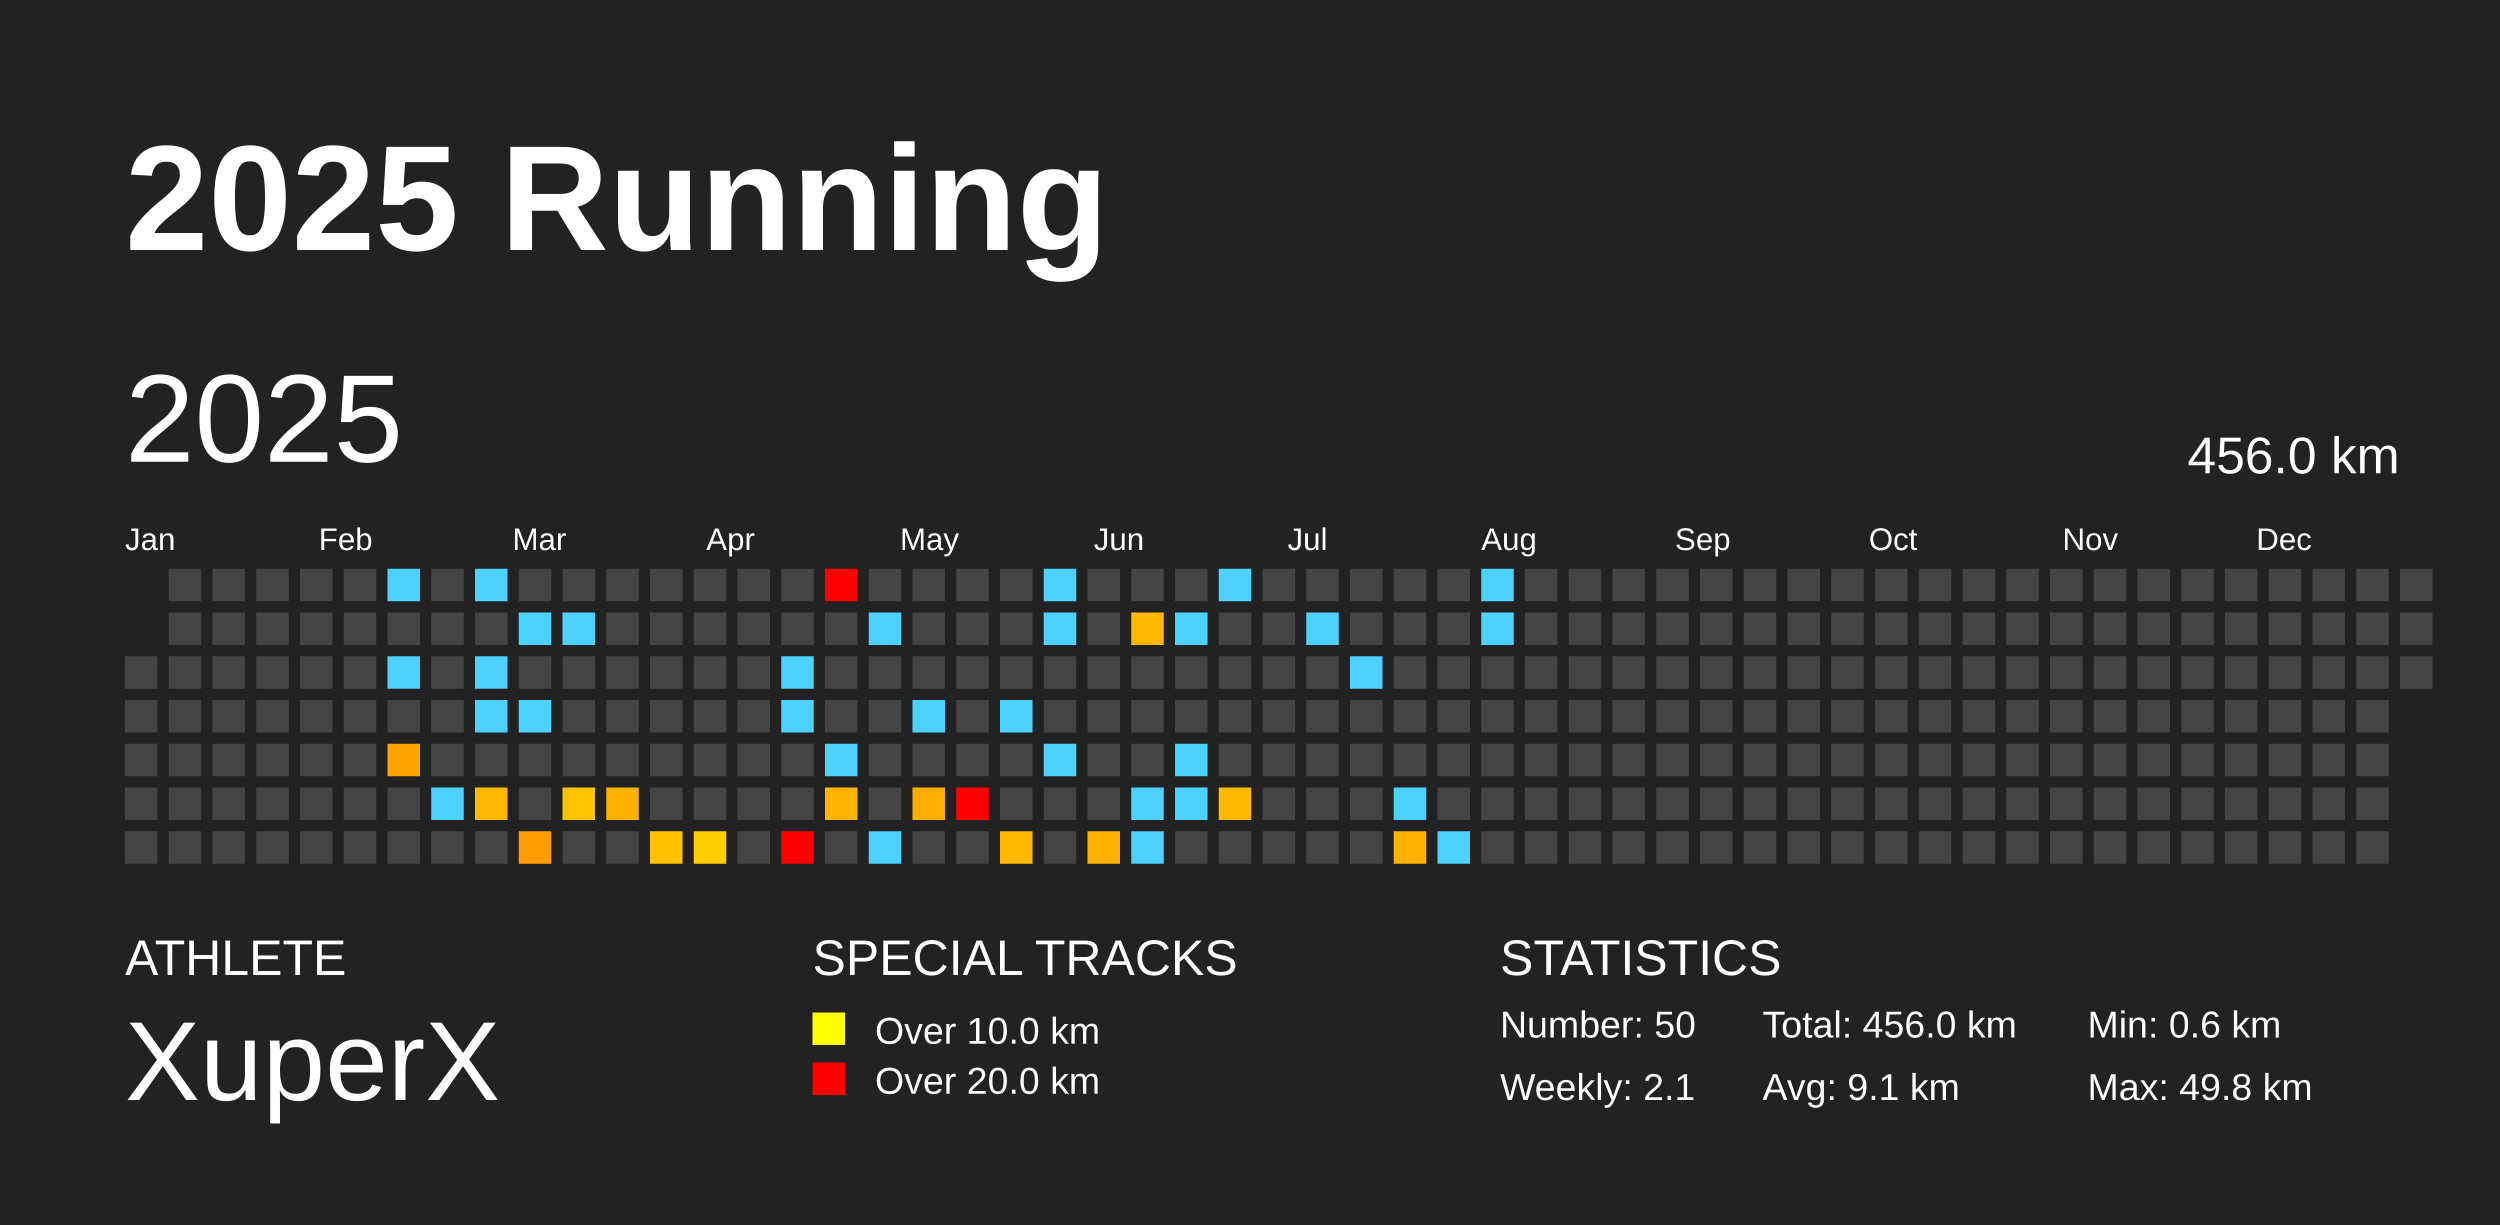
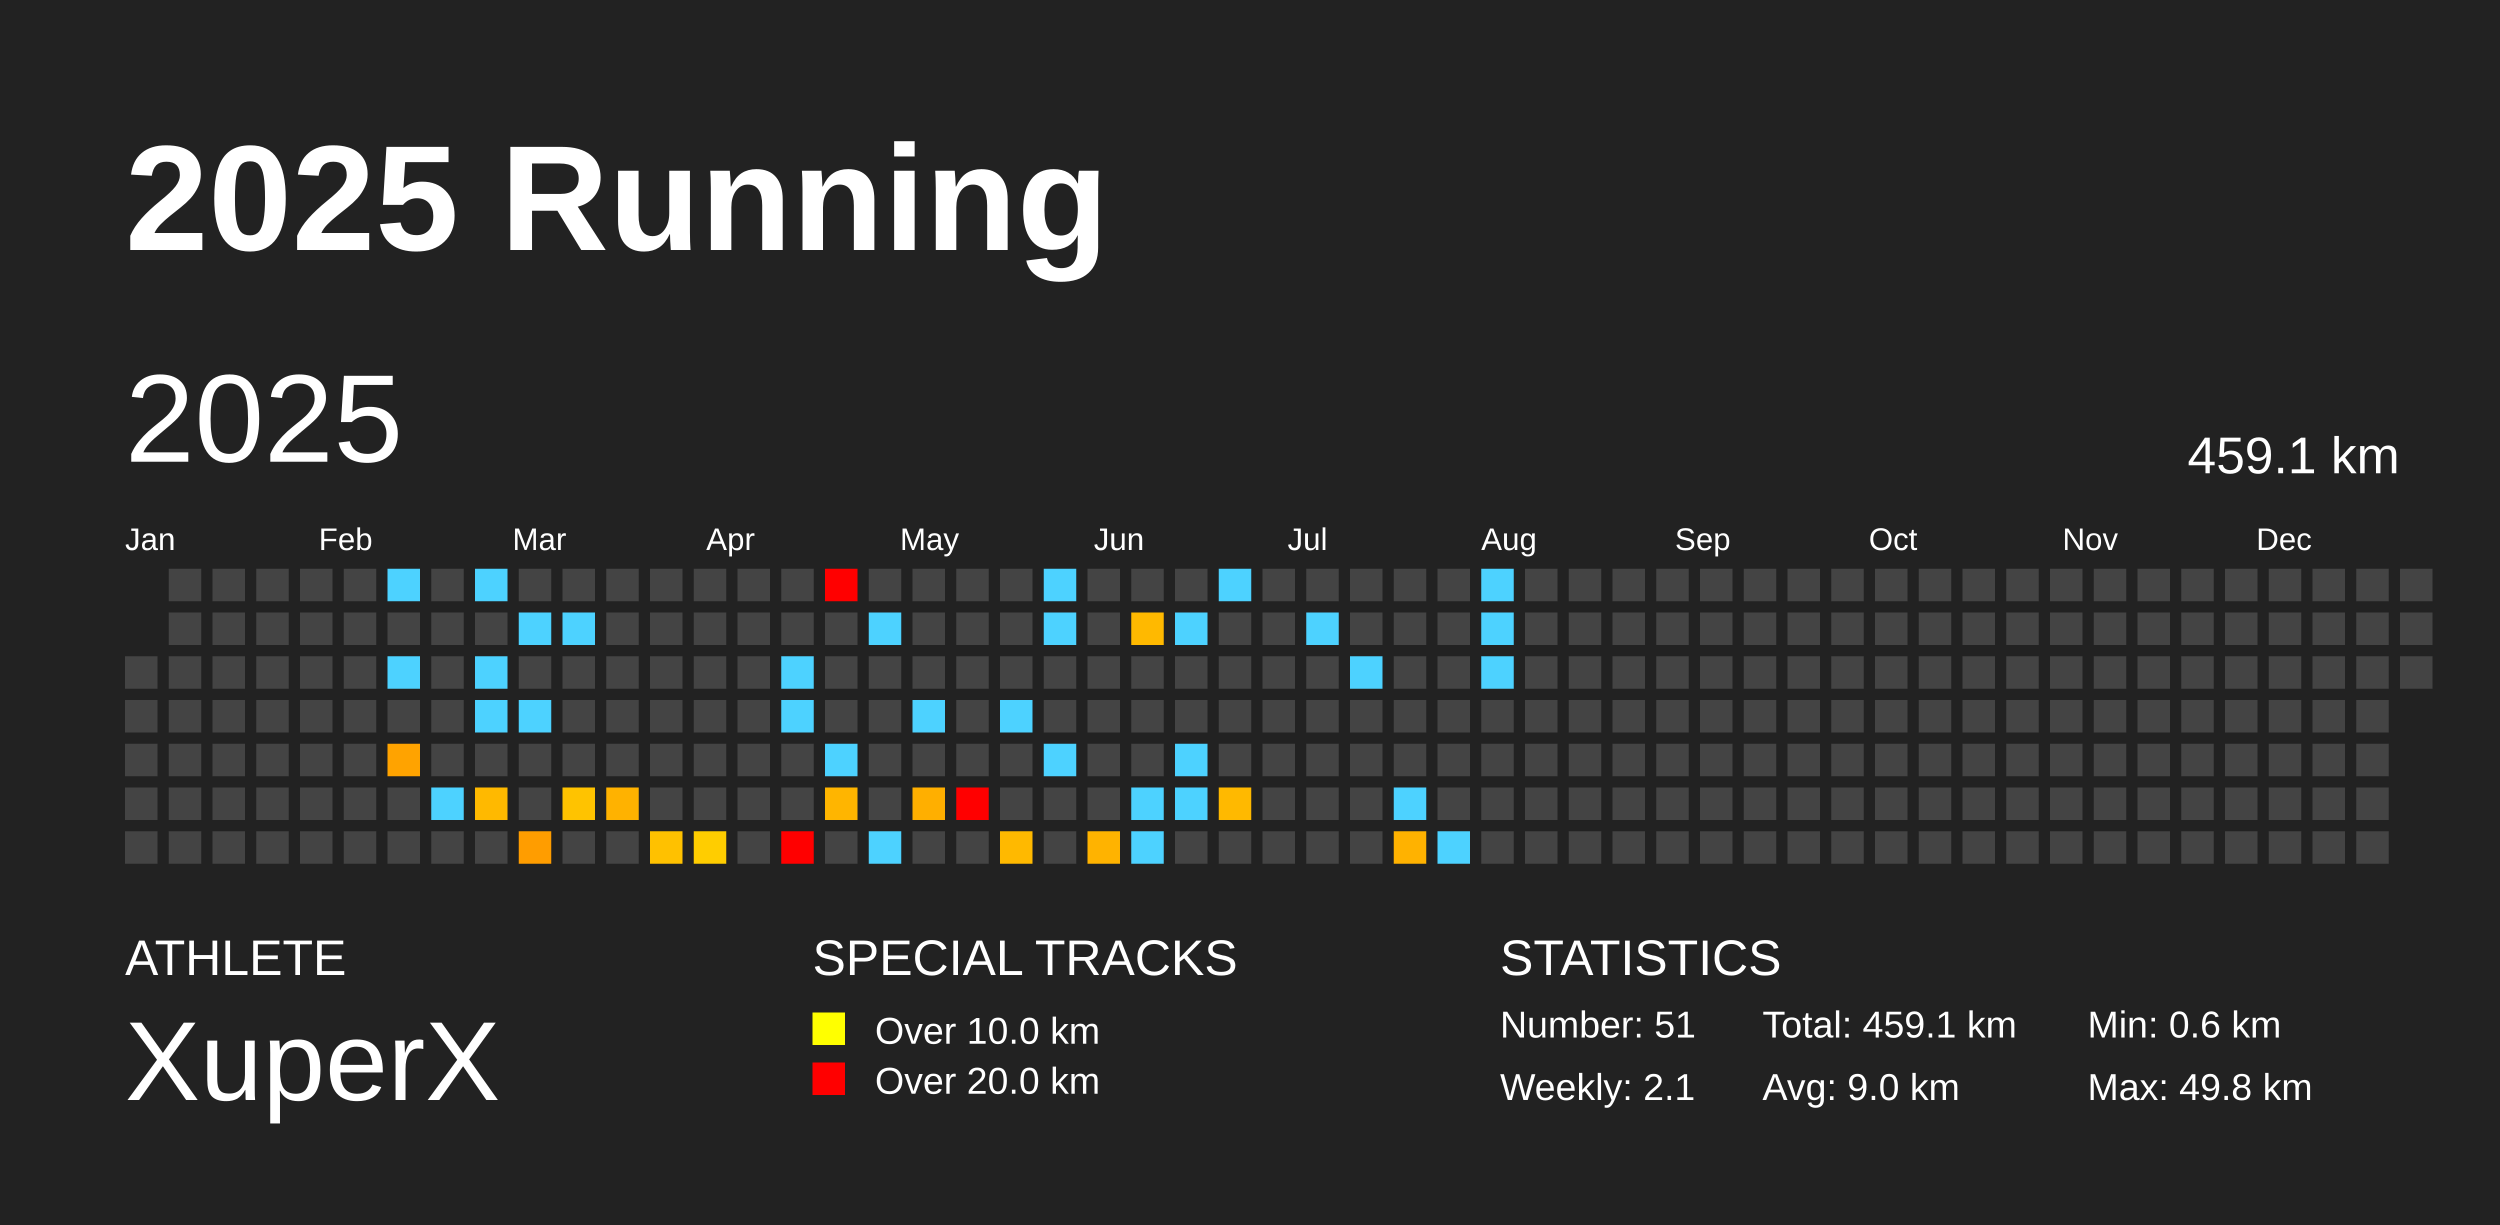
<svg xmlns="http://www.w3.org/2000/svg" baseProfile="full" height="98mm" version="1.1" viewBox="0,0,200,98" width="200mm">
  <defs />
  <rect fill="#222222" height="98" width="200" x="0" y="0" />
  <text fill="#FFFFFF" style="font-size:12px; font-family:Arial; font-weight:bold;" x="10" y="20">2025 Running</text>
  <text fill="#FFFFFF" style="font-size:4px; font-family:Arial" x="10" y="78">ATHLETE</text>
  <text fill="#FFFFFF" style="font-size:9px; font-family:Arial" x="10" y="88">XuperX</text>
  <text fill="#FFFFFF" style="font-size:4px; font-family:Arial" x="65" y="78">SPECIAL TRACKS</text>
  <rect fill="yellow" height="2.6" width="2.6" x="65" y="81" />
  <text fill="#FFFFFF" style="font-size:3px; font-family:Arial" x="70" y="83.5">Over 10.0 km</text>
  <rect fill="red" height="2.6" width="2.6" x="65" y="85" />
  <text fill="#FFFFFF" style="font-size:3px; font-family:Arial" x="70" y="87.5">Over 20.0 km</text>
  <text fill="#FFFFFF" style="font-size:4px; font-family:Arial" x="120" y="78">STATISTICS</text>
-   <text fill="#FFFFFF" style="font-size:3px; font-family:Arial" x="120" y="83">Number: 50</text>
+   <text fill="#FFFFFF" style="font-size:3px; font-family:Arial" x="120" y="83">Number: 51</text>
  <text fill="#FFFFFF" style="font-size:3px; font-family:Arial" x="120" y="88">Weekly: 2.1</text>
-   <text fill="#FFFFFF" style="font-size:3px; font-family:Arial" x="141" y="83">Total: 456.0 km</text>
-   <text fill="#FFFFFF" style="font-size:3px; font-family:Arial" x="141" y="88">Avg: 9.1 km</text>
+   <text fill="#FFFFFF" style="font-size:3px; font-family:Arial" x="141" y="83">Total: 459.1 km</text>
+   <text fill="#FFFFFF" style="font-size:3px; font-family:Arial" x="141" y="88">Avg: 9.0 km</text>
  <text fill="#FFFFFF" style="font-size:3px; font-family:Arial" x="167" y="83">Min: 0.6 km</text>
  <text fill="#FFFFFF" style="font-size:3px; font-family:Arial" x="167" y="88">Max: 49.8 km</text>
  <text dominant-baseline="hanging" fill="#FFFFFF" style="font-size:10.0px; font-family:Arial;" x="10" y="30">2025</text>
-   <text dominant-baseline="hanging" fill="#FFFFFF" style="font-size:4.125px; font-family:Arial;" x="175" y="35">456.0 km</text>
+   <text dominant-baseline="hanging" fill="#FFFFFF" style="font-size:4.125px; font-family:Arial;" x="175" y="35">459.1 km</text>
  <text fill="#FFFFFF" style="font-size:2.5px; font-family:Arial" x="10.0" y="44">Jan</text>
  <text fill="#FFFFFF" style="font-size:2.5px; font-family:Arial" x="25.5" y="44">Feb</text>
  <text fill="#FFFFFF" style="font-size:2.5px; font-family:Arial" x="41.0" y="44">Mar</text>
  <text fill="#FFFFFF" style="font-size:2.5px; font-family:Arial" x="56.5" y="44">Apr</text>
  <text fill="#FFFFFF" style="font-size:2.5px; font-family:Arial" x="72.0" y="44">May</text>
  <text fill="#FFFFFF" style="font-size:2.5px; font-family:Arial" x="87.5" y="44">Jun</text>
  <text fill="#FFFFFF" style="font-size:2.5px; font-family:Arial" x="103.0" y="44">Jul</text>
  <text fill="#FFFFFF" style="font-size:2.5px; font-family:Arial" x="118.5" y="44">Aug</text>
  <text fill="#FFFFFF" style="font-size:2.5px; font-family:Arial" x="134.0" y="44">Sep</text>
  <text fill="#FFFFFF" style="font-size:2.5px; font-family:Arial" x="149.5" y="44">Oct</text>
  <text fill="#FFFFFF" style="font-size:2.5px; font-family:Arial" x="165.0" y="44">Nov</text>
  <text fill="#FFFFFF" style="font-size:2.5px; font-family:Arial" x="180.5" y="44">Dec</text>
  <rect fill="#444444" height="2.6" width="2.6" x="10.0" y="52.5" />
  <rect fill="#444444" height="2.6" width="2.6" x="10.0" y="56.0" />
  <rect fill="#444444" height="2.6" width="2.6" x="10.0" y="59.5" />
  <rect fill="#444444" height="2.6" width="2.6" x="10.0" y="63.0" />
  <rect fill="#444444" height="2.6" width="2.6" x="10.0" y="66.5" />
  <rect fill="#444444" height="2.6" width="2.6" x="13.5" y="45.5" />
  <rect fill="#444444" height="2.6" width="2.6" x="13.5" y="49.0" />
  <rect fill="#444444" height="2.6" width="2.6" x="13.5" y="52.5" />
  <rect fill="#444444" height="2.6" width="2.6" x="13.5" y="56.0" />
  <rect fill="#444444" height="2.6" width="2.6" x="13.5" y="59.5" />
  <rect fill="#444444" height="2.6" width="2.6" x="13.5" y="63.0" />
  <rect fill="#444444" height="2.6" width="2.6" x="13.5" y="66.5" />
  <rect fill="#444444" height="2.6" width="2.6" x="17.0" y="45.5" />
  <rect fill="#444444" height="2.6" width="2.6" x="17.0" y="49.0" />
  <rect fill="#444444" height="2.6" width="2.6" x="17.0" y="52.5" />
  <rect fill="#444444" height="2.6" width="2.6" x="17.0" y="56.0" />
  <rect fill="#444444" height="2.6" width="2.6" x="17.0" y="59.5" />
  <rect fill="#444444" height="2.6" width="2.6" x="17.0" y="63.0" />
  <rect fill="#444444" height="2.6" width="2.6" x="17.0" y="66.5" />
  <rect fill="#444444" height="2.6" width="2.6" x="20.5" y="45.5" />
  <rect fill="#444444" height="2.6" width="2.6" x="20.5" y="49.0" />
  <rect fill="#444444" height="2.6" width="2.6" x="20.5" y="52.5" />
  <rect fill="#444444" height="2.6" width="2.6" x="20.5" y="56.0" />
  <rect fill="#444444" height="2.6" width="2.6" x="20.5" y="59.5" />
  <rect fill="#444444" height="2.6" width="2.6" x="20.5" y="63.0" />
  <rect fill="#444444" height="2.6" width="2.6" x="20.5" y="66.5" />
  <rect fill="#444444" height="2.6" width="2.6" x="24.0" y="45.5" />
  <rect fill="#444444" height="2.6" width="2.6" x="24.0" y="49.0" />
  <rect fill="#444444" height="2.6" width="2.6" x="24.0" y="52.5" />
  <rect fill="#444444" height="2.6" width="2.6" x="24.0" y="56.0" />
  <rect fill="#444444" height="2.6" width="2.6" x="24.0" y="59.5" />
  <rect fill="#444444" height="2.6" width="2.6" x="24.0" y="63.0" />
  <rect fill="#444444" height="2.6" width="2.6" x="24.0" y="66.5" />
  <rect fill="#444444" height="2.6" width="2.6" x="27.5" y="45.5" />
  <rect fill="#444444" height="2.6" width="2.6" x="27.5" y="49.0" />
  <rect fill="#444444" height="2.6" width="2.6" x="27.5" y="52.5" />
  <rect fill="#444444" height="2.6" width="2.6" x="27.5" y="56.0" />
  <rect fill="#444444" height="2.6" width="2.6" x="27.5" y="59.5" />
  <rect fill="#444444" height="2.6" width="2.6" x="27.5" y="63.0" />
  <rect fill="#444444" height="2.6" width="2.6" x="27.5" y="66.5" />
  <rect fill="#4dd2ff" height="2.6" width="2.6" x="31.0" y="45.5" />
  <rect fill="#444444" height="2.6" width="2.6" x="31.0" y="49.0" />
  <rect fill="#4dd2ff" height="2.6" width="2.6" x="31.0" y="52.5" />
  <rect fill="#444444" height="2.6" width="2.6" x="31.0" y="56.0" />
  <rect fill="#ffa300" height="2.6" width="2.6" x="31.0" y="59.5" />
  <rect fill="#444444" height="2.6" width="2.6" x="31.0" y="63.0" />
  <rect fill="#444444" height="2.6" width="2.6" x="31.0" y="66.5" />
  <rect fill="#444444" height="2.6" width="2.6" x="34.5" y="45.5" />
  <rect fill="#444444" height="2.6" width="2.6" x="34.5" y="49.0" />
  <rect fill="#444444" height="2.6" width="2.6" x="34.5" y="52.5" />
  <rect fill="#444444" height="2.6" width="2.6" x="34.5" y="56.0" />
  <rect fill="#444444" height="2.6" width="2.6" x="34.5" y="59.5" />
  <rect fill="#4dd2ff" height="2.6" width="2.6" x="34.5" y="63.0" />
  <rect fill="#444444" height="2.6" width="2.6" x="34.5" y="66.5" />
  <rect fill="#4dd2ff" height="2.6" width="2.6" x="38.0" y="45.5" />
  <rect fill="#444444" height="2.6" width="2.6" x="38.0" y="49.0" />
  <rect fill="#4dd2ff" height="2.6" width="2.6" x="38.0" y="52.5" />
  <rect fill="#4dd2ff" height="2.6" width="2.6" x="38.0" y="56.0" />
  <rect fill="#444444" height="2.6" width="2.6" x="38.0" y="59.5" />
  <rect fill="#ffb900" height="2.6" width="2.6" x="38.0" y="63.0" />
  <rect fill="#444444" height="2.6" width="2.6" x="38.0" y="66.5" />
  <rect fill="#444444" height="2.6" width="2.6" x="41.5" y="45.5" />
  <rect fill="#4dd2ff" height="2.6" width="2.6" x="41.5" y="49.0" />
  <rect fill="#444444" height="2.6" width="2.6" x="41.5" y="52.5" />
  <rect fill="#4dd2ff" height="2.6" width="2.6" x="41.5" y="56.0" />
  <rect fill="#444444" height="2.6" width="2.6" x="41.5" y="59.5" />
  <rect fill="#444444" height="2.6" width="2.6" x="41.5" y="63.0" />
  <rect fill="#ff9d00" height="2.6" width="2.6" x="41.5" y="66.5" />
  <rect fill="#444444" height="2.6" width="2.6" x="45.0" y="45.5" />
  <rect fill="#4dd2ff" height="2.6" width="2.6" x="45.0" y="49.0" />
  <rect fill="#444444" height="2.6" width="2.6" x="45.0" y="52.5" />
  <rect fill="#444444" height="2.6" width="2.6" x="45.0" y="56.0" />
  <rect fill="#444444" height="2.6" width="2.6" x="45.0" y="59.5" />
  <rect fill="#ffc300" height="2.6" width="2.6" x="45.0" y="63.0" />
  <rect fill="#444444" height="2.6" width="2.6" x="45.0" y="66.5" />
  <rect fill="#444444" height="2.6" width="2.6" x="48.5" y="45.5" />
  <rect fill="#444444" height="2.6" width="2.6" x="48.5" y="49.0" />
  <rect fill="#444444" height="2.6" width="2.6" x="48.5" y="52.5" />
  <rect fill="#444444" height="2.6" width="2.6" x="48.5" y="56.0" />
  <rect fill="#444444" height="2.6" width="2.6" x="48.5" y="59.5" />
  <rect fill="#ffb200" height="2.6" width="2.6" x="48.5" y="63.0" />
  <rect fill="#444444" height="2.6" width="2.6" x="48.5" y="66.5" />
  <rect fill="#444444" height="2.6" width="2.6" x="52.0" y="45.5" />
  <rect fill="#444444" height="2.6" width="2.6" x="52.0" y="49.0" />
  <rect fill="#444444" height="2.6" width="2.6" x="52.0" y="52.5" />
  <rect fill="#444444" height="2.6" width="2.6" x="52.0" y="56.0" />
  <rect fill="#444444" height="2.6" width="2.6" x="52.0" y="59.5" />
  <rect fill="#444444" height="2.6" width="2.6" x="52.0" y="63.0" />
  <rect fill="#ffc100" height="2.6" width="2.6" x="52.0" y="66.5" />
  <rect fill="#444444" height="2.6" width="2.6" x="55.5" y="45.5" />
  <rect fill="#444444" height="2.6" width="2.6" x="55.5" y="49.0" />
  <rect fill="#444444" height="2.6" width="2.6" x="55.5" y="52.5" />
  <rect fill="#444444" height="2.6" width="2.6" x="55.5" y="56.0" />
  <rect fill="#444444" height="2.6" width="2.6" x="55.5" y="59.5" />
  <rect fill="#444444" height="2.6" width="2.6" x="55.5" y="63.0" />
  <rect fill="#ffcd00" height="2.6" width="2.6" x="55.5" y="66.5" />
  <rect fill="#444444" height="2.6" width="2.6" x="59.0" y="45.5" />
  <rect fill="#444444" height="2.6" width="2.6" x="59.0" y="49.0" />
  <rect fill="#444444" height="2.6" width="2.6" x="59.0" y="52.5" />
  <rect fill="#444444" height="2.6" width="2.6" x="59.0" y="56.0" />
  <rect fill="#444444" height="2.6" width="2.6" x="59.0" y="59.5" />
  <rect fill="#444444" height="2.6" width="2.6" x="59.0" y="63.0" />
  <rect fill="#444444" height="2.6" width="2.6" x="59.0" y="66.5" />
  <rect fill="#444444" height="2.6" width="2.6" x="62.5" y="45.5" />
  <rect fill="#444444" height="2.6" width="2.6" x="62.5" y="49.0" />
  <rect fill="#4dd2ff" height="2.6" width="2.6" x="62.5" y="52.5" />
  <rect fill="#4dd2ff" height="2.6" width="2.6" x="62.5" y="56.0" />
  <rect fill="#444444" height="2.6" width="2.6" x="62.5" y="59.5" />
  <rect fill="#444444" height="2.6" width="2.6" x="62.5" y="63.0" />
  <rect fill="red" height="2.6" width="2.6" x="62.5" y="66.5" />
  <rect fill="red" height="2.6" width="2.6" x="66.0" y="45.5" />
  <rect fill="#444444" height="2.6" width="2.6" x="66.0" y="49.0" />
  <rect fill="#444444" height="2.6" width="2.6" x="66.0" y="52.5" />
  <rect fill="#444444" height="2.6" width="2.6" x="66.0" y="56.0" />
  <rect fill="#4dd2ff" height="2.6" width="2.6" x="66.0" y="59.5" />
  <rect fill="#ffb500" height="2.6" width="2.6" x="66.0" y="63.0" />
  <rect fill="#444444" height="2.6" width="2.6" x="66.0" y="66.5" />
  <rect fill="#444444" height="2.6" width="2.6" x="69.5" y="45.5" />
  <rect fill="#4dd2ff" height="2.6" width="2.6" x="69.5" y="49.0" />
  <rect fill="#444444" height="2.6" width="2.6" x="69.5" y="52.5" />
  <rect fill="#444444" height="2.6" width="2.6" x="69.5" y="56.0" />
  <rect fill="#444444" height="2.6" width="2.6" x="69.5" y="59.5" />
  <rect fill="#444444" height="2.6" width="2.6" x="69.5" y="63.0" />
  <rect fill="#4dd2ff" height="2.6" width="2.6" x="69.5" y="66.5" />
  <rect fill="#444444" height="2.6" width="2.6" x="73.0" y="45.5" />
  <rect fill="#444444" height="2.6" width="2.6" x="73.0" y="49.0" />
  <rect fill="#444444" height="2.6" width="2.6" x="73.0" y="52.5" />
  <rect fill="#4dd2ff" height="2.6" width="2.6" x="73.0" y="56.0" />
  <rect fill="#444444" height="2.6" width="2.6" x="73.0" y="59.5" />
  <rect fill="#ffaf00" height="2.6" width="2.6" x="73.0" y="63.0" />
  <rect fill="#444444" height="2.6" width="2.6" x="73.0" y="66.5" />
  <rect fill="#444444" height="2.6" width="2.6" x="76.5" y="45.5" />
  <rect fill="#444444" height="2.6" width="2.6" x="76.5" y="49.0" />
  <rect fill="#444444" height="2.6" width="2.6" x="76.5" y="52.5" />
  <rect fill="#444444" height="2.6" width="2.6" x="76.5" y="56.0" />
  <rect fill="#444444" height="2.6" width="2.6" x="76.5" y="59.5" />
  <rect fill="red" height="2.6" width="2.6" x="76.5" y="63.0" />
  <rect fill="#444444" height="2.6" width="2.6" x="76.5" y="66.5" />
  <rect fill="#444444" height="2.6" width="2.6" x="80.0" y="45.5" />
  <rect fill="#444444" height="2.6" width="2.6" x="80.0" y="49.0" />
  <rect fill="#444444" height="2.6" width="2.6" x="80.0" y="52.5" />
  <rect fill="#4dd2ff" height="2.6" width="2.6" x="80.0" y="56.0" />
  <rect fill="#444444" height="2.6" width="2.6" x="80.0" y="59.5" />
  <rect fill="#444444" height="2.6" width="2.6" x="80.0" y="63.0" />
  <rect fill="#ffb900" height="2.6" width="2.6" x="80.0" y="66.5" />
  <rect fill="#4dd2ff" height="2.6" width="2.6" x="83.5" y="45.5" />
  <rect fill="#4dd2ff" height="2.6" width="2.6" x="83.5" y="49.0" />
  <rect fill="#444444" height="2.6" width="2.6" x="83.5" y="52.5" />
  <rect fill="#444444" height="2.6" width="2.6" x="83.5" y="56.0" />
  <rect fill="#4dd2ff" height="2.6" width="2.6" x="83.5" y="59.5" />
  <rect fill="#444444" height="2.6" width="2.6" x="83.5" y="63.0" />
  <rect fill="#444444" height="2.6" width="2.6" x="83.5" y="66.5" />
  <rect fill="#444444" height="2.6" width="2.6" x="87.0" y="45.5" />
  <rect fill="#444444" height="2.6" width="2.6" x="87.0" y="49.0" />
  <rect fill="#444444" height="2.6" width="2.6" x="87.0" y="52.5" />
  <rect fill="#444444" height="2.6" width="2.6" x="87.0" y="56.0" />
  <rect fill="#444444" height="2.6" width="2.6" x="87.0" y="59.5" />
  <rect fill="#444444" height="2.6" width="2.6" x="87.0" y="63.0" />
  <rect fill="#ffb300" height="2.6" width="2.6" x="87.0" y="66.5" />
  <rect fill="#444444" height="2.6" width="2.6" x="90.5" y="45.5" />
  <rect fill="#ffb900" height="2.6" width="2.6" x="90.5" y="49.0" />
  <rect fill="#444444" height="2.6" width="2.6" x="90.5" y="52.5" />
  <rect fill="#444444" height="2.6" width="2.6" x="90.5" y="56.0" />
  <rect fill="#444444" height="2.6" width="2.6" x="90.5" y="59.5" />
  <rect fill="#4dd2ff" height="2.6" width="2.6" x="90.5" y="63.0" />
  <rect fill="#4dd2ff" height="2.6" width="2.6" x="90.5" y="66.5" />
  <rect fill="#444444" height="2.6" width="2.6" x="94.0" y="45.5" />
  <rect fill="#4dd2ff" height="2.6" width="2.6" x="94.0" y="49.0" />
  <rect fill="#444444" height="2.6" width="2.6" x="94.0" y="52.5" />
  <rect fill="#444444" height="2.6" width="2.6" x="94.0" y="56.0" />
  <rect fill="#4dd2ff" height="2.6" width="2.6" x="94.0" y="59.5" />
  <rect fill="#4dd2ff" height="2.6" width="2.6" x="94.0" y="63.0" />
  <rect fill="#444444" height="2.6" width="2.6" x="94.0" y="66.5" />
  <rect fill="#4dd2ff" height="2.6" width="2.6" x="97.5" y="45.5" />
  <rect fill="#444444" height="2.6" width="2.6" x="97.5" y="49.0" />
  <rect fill="#444444" height="2.6" width="2.6" x="97.5" y="52.5" />
  <rect fill="#444444" height="2.6" width="2.6" x="97.5" y="56.0" />
  <rect fill="#444444" height="2.6" width="2.6" x="97.5" y="59.5" />
  <rect fill="#ffb900" height="2.6" width="2.6" x="97.5" y="63.0" />
  <rect fill="#444444" height="2.6" width="2.6" x="97.5" y="66.5" />
  <rect fill="#444444" height="2.6" width="2.6" x="101.0" y="45.5" />
  <rect fill="#444444" height="2.6" width="2.6" x="101.0" y="49.0" />
  <rect fill="#444444" height="2.6" width="2.6" x="101.0" y="52.5" />
  <rect fill="#444444" height="2.6" width="2.6" x="101.0" y="56.0" />
  <rect fill="#444444" height="2.6" width="2.6" x="101.0" y="59.5" />
  <rect fill="#444444" height="2.6" width="2.6" x="101.0" y="63.0" />
  <rect fill="#444444" height="2.6" width="2.6" x="101.0" y="66.5" />
  <rect fill="#444444" height="2.6" width="2.6" x="104.5" y="45.5" />
  <rect fill="#4dd2ff" height="2.6" width="2.6" x="104.5" y="49.0" />
  <rect fill="#444444" height="2.6" width="2.6" x="104.5" y="52.5" />
  <rect fill="#444444" height="2.6" width="2.6" x="104.5" y="56.0" />
  <rect fill="#444444" height="2.6" width="2.6" x="104.5" y="59.5" />
  <rect fill="#444444" height="2.6" width="2.6" x="104.5" y="63.0" />
  <rect fill="#444444" height="2.6" width="2.6" x="104.5" y="66.5" />
  <rect fill="#444444" height="2.6" width="2.6" x="108.0" y="45.5" />
  <rect fill="#444444" height="2.6" width="2.6" x="108.0" y="49.0" />
  <rect fill="#4dd2ff" height="2.6" width="2.6" x="108.0" y="52.5" />
  <rect fill="#444444" height="2.6" width="2.6" x="108.0" y="56.0" />
  <rect fill="#444444" height="2.6" width="2.6" x="108.0" y="59.5" />
  <rect fill="#444444" height="2.6" width="2.6" x="108.0" y="63.0" />
  <rect fill="#444444" height="2.6" width="2.6" x="108.0" y="66.5" />
  <rect fill="#444444" height="2.6" width="2.6" x="111.5" y="45.5" />
  <rect fill="#444444" height="2.6" width="2.6" x="111.5" y="49.0" />
  <rect fill="#444444" height="2.6" width="2.6" x="111.5" y="52.5" />
  <rect fill="#444444" height="2.6" width="2.6" x="111.5" y="56.0" />
  <rect fill="#444444" height="2.6" width="2.6" x="111.5" y="59.5" />
  <rect fill="#4dd2ff" height="2.6" width="2.6" x="111.5" y="63.0" />
  <rect fill="#ffb200" height="2.6" width="2.6" x="111.5" y="66.5" />
  <rect fill="#444444" height="2.6" width="2.6" x="115.0" y="45.5" />
  <rect fill="#444444" height="2.6" width="2.6" x="115.0" y="49.0" />
  <rect fill="#444444" height="2.6" width="2.6" x="115.0" y="52.5" />
  <rect fill="#444444" height="2.6" width="2.6" x="115.0" y="56.0" />
  <rect fill="#444444" height="2.6" width="2.6" x="115.0" y="59.5" />
  <rect fill="#444444" height="2.6" width="2.6" x="115.0" y="63.0" />
  <rect fill="#4dd2ff" height="2.6" width="2.6" x="115.0" y="66.5" />
  <rect fill="#4dd2ff" height="2.6" width="2.6" x="118.5" y="45.5" />
  <rect fill="#4dd2ff" height="2.6" width="2.6" x="118.5" y="49.0" />
-   <rect fill="#444444" height="2.6" width="2.6" x="118.5" y="52.5" />
+   <rect fill="#4dd2ff" height="2.6" width="2.6" x="118.5" y="52.5" />
  <rect fill="#444444" height="2.6" width="2.6" x="118.5" y="56.0" />
  <rect fill="#444444" height="2.6" width="2.6" x="118.5" y="59.5" />
  <rect fill="#444444" height="2.6" width="2.6" x="118.5" y="63.0" />
  <rect fill="#444444" height="2.6" width="2.6" x="118.5" y="66.5" />
  <rect fill="#444444" height="2.6" width="2.6" x="122.0" y="45.5" />
  <rect fill="#444444" height="2.6" width="2.6" x="122.0" y="49.0" />
  <rect fill="#444444" height="2.6" width="2.6" x="122.0" y="52.5" />
  <rect fill="#444444" height="2.6" width="2.6" x="122.0" y="56.0" />
  <rect fill="#444444" height="2.6" width="2.6" x="122.0" y="59.5" />
  <rect fill="#444444" height="2.6" width="2.6" x="122.0" y="63.0" />
  <rect fill="#444444" height="2.6" width="2.6" x="122.0" y="66.5" />
  <rect fill="#444444" height="2.6" width="2.6" x="125.5" y="45.5" />
  <rect fill="#444444" height="2.6" width="2.6" x="125.5" y="49.0" />
  <rect fill="#444444" height="2.6" width="2.6" x="125.5" y="52.5" />
  <rect fill="#444444" height="2.6" width="2.6" x="125.5" y="56.0" />
  <rect fill="#444444" height="2.6" width="2.6" x="125.5" y="59.5" />
  <rect fill="#444444" height="2.6" width="2.6" x="125.5" y="63.0" />
  <rect fill="#444444" height="2.6" width="2.6" x="125.5" y="66.5" />
  <rect fill="#444444" height="2.6" width="2.6" x="129.0" y="45.5" />
  <rect fill="#444444" height="2.6" width="2.6" x="129.0" y="49.0" />
  <rect fill="#444444" height="2.6" width="2.6" x="129.0" y="52.5" />
  <rect fill="#444444" height="2.6" width="2.6" x="129.0" y="56.0" />
  <rect fill="#444444" height="2.6" width="2.6" x="129.0" y="59.5" />
  <rect fill="#444444" height="2.6" width="2.6" x="129.0" y="63.0" />
  <rect fill="#444444" height="2.6" width="2.6" x="129.0" y="66.5" />
  <rect fill="#444444" height="2.6" width="2.6" x="132.5" y="45.5" />
  <rect fill="#444444" height="2.6" width="2.6" x="132.5" y="49.0" />
  <rect fill="#444444" height="2.6" width="2.6" x="132.5" y="52.5" />
  <rect fill="#444444" height="2.6" width="2.6" x="132.5" y="56.0" />
  <rect fill="#444444" height="2.6" width="2.6" x="132.5" y="59.5" />
  <rect fill="#444444" height="2.6" width="2.6" x="132.5" y="63.0" />
  <rect fill="#444444" height="2.6" width="2.6" x="132.5" y="66.5" />
  <rect fill="#444444" height="2.6" width="2.6" x="136.0" y="45.5" />
  <rect fill="#444444" height="2.6" width="2.6" x="136.0" y="49.0" />
  <rect fill="#444444" height="2.6" width="2.6" x="136.0" y="52.5" />
  <rect fill="#444444" height="2.6" width="2.6" x="136.0" y="56.0" />
  <rect fill="#444444" height="2.6" width="2.6" x="136.0" y="59.5" />
  <rect fill="#444444" height="2.6" width="2.6" x="136.0" y="63.0" />
  <rect fill="#444444" height="2.6" width="2.6" x="136.0" y="66.5" />
  <rect fill="#444444" height="2.6" width="2.6" x="139.5" y="45.5" />
  <rect fill="#444444" height="2.6" width="2.6" x="139.5" y="49.0" />
  <rect fill="#444444" height="2.6" width="2.6" x="139.5" y="52.5" />
  <rect fill="#444444" height="2.6" width="2.6" x="139.5" y="56.0" />
  <rect fill="#444444" height="2.6" width="2.6" x="139.5" y="59.5" />
  <rect fill="#444444" height="2.6" width="2.6" x="139.5" y="63.0" />
  <rect fill="#444444" height="2.6" width="2.6" x="139.5" y="66.5" />
  <rect fill="#444444" height="2.6" width="2.6" x="143.0" y="45.5" />
  <rect fill="#444444" height="2.6" width="2.6" x="143.0" y="49.0" />
  <rect fill="#444444" height="2.6" width="2.6" x="143.0" y="52.5" />
  <rect fill="#444444" height="2.6" width="2.6" x="143.0" y="56.0" />
  <rect fill="#444444" height="2.6" width="2.6" x="143.0" y="59.5" />
  <rect fill="#444444" height="2.6" width="2.6" x="143.0" y="63.0" />
  <rect fill="#444444" height="2.6" width="2.6" x="143.0" y="66.5" />
  <rect fill="#444444" height="2.6" width="2.6" x="146.5" y="45.5" />
  <rect fill="#444444" height="2.6" width="2.6" x="146.5" y="49.0" />
  <rect fill="#444444" height="2.6" width="2.6" x="146.5" y="52.5" />
  <rect fill="#444444" height="2.6" width="2.6" x="146.5" y="56.0" />
  <rect fill="#444444" height="2.6" width="2.6" x="146.5" y="59.5" />
  <rect fill="#444444" height="2.6" width="2.6" x="146.5" y="63.0" />
  <rect fill="#444444" height="2.6" width="2.6" x="146.5" y="66.5" />
  <rect fill="#444444" height="2.6" width="2.6" x="150.0" y="45.5" />
  <rect fill="#444444" height="2.6" width="2.6" x="150.0" y="49.0" />
  <rect fill="#444444" height="2.6" width="2.6" x="150.0" y="52.5" />
  <rect fill="#444444" height="2.6" width="2.6" x="150.0" y="56.0" />
  <rect fill="#444444" height="2.6" width="2.6" x="150.0" y="59.5" />
  <rect fill="#444444" height="2.6" width="2.6" x="150.0" y="63.0" />
  <rect fill="#444444" height="2.6" width="2.6" x="150.0" y="66.5" />
  <rect fill="#444444" height="2.6" width="2.6" x="153.5" y="45.5" />
  <rect fill="#444444" height="2.6" width="2.6" x="153.5" y="49.0" />
  <rect fill="#444444" height="2.6" width="2.6" x="153.5" y="52.5" />
  <rect fill="#444444" height="2.6" width="2.6" x="153.5" y="56.0" />
  <rect fill="#444444" height="2.6" width="2.6" x="153.5" y="59.5" />
  <rect fill="#444444" height="2.6" width="2.6" x="153.5" y="63.0" />
  <rect fill="#444444" height="2.6" width="2.6" x="153.5" y="66.5" />
  <rect fill="#444444" height="2.6" width="2.6" x="157.0" y="45.5" />
  <rect fill="#444444" height="2.6" width="2.6" x="157.0" y="49.0" />
  <rect fill="#444444" height="2.6" width="2.6" x="157.0" y="52.5" />
  <rect fill="#444444" height="2.6" width="2.6" x="157.0" y="56.0" />
  <rect fill="#444444" height="2.6" width="2.6" x="157.0" y="59.5" />
  <rect fill="#444444" height="2.6" width="2.6" x="157.0" y="63.0" />
  <rect fill="#444444" height="2.6" width="2.6" x="157.0" y="66.5" />
  <rect fill="#444444" height="2.6" width="2.6" x="160.5" y="45.5" />
  <rect fill="#444444" height="2.6" width="2.6" x="160.5" y="49.0" />
  <rect fill="#444444" height="2.6" width="2.6" x="160.5" y="52.5" />
  <rect fill="#444444" height="2.6" width="2.6" x="160.5" y="56.0" />
  <rect fill="#444444" height="2.6" width="2.6" x="160.5" y="59.5" />
  <rect fill="#444444" height="2.6" width="2.6" x="160.5" y="63.0" />
  <rect fill="#444444" height="2.6" width="2.6" x="160.5" y="66.5" />
  <rect fill="#444444" height="2.6" width="2.6" x="164.0" y="45.5" />
  <rect fill="#444444" height="2.6" width="2.6" x="164.0" y="49.0" />
  <rect fill="#444444" height="2.6" width="2.6" x="164.0" y="52.5" />
  <rect fill="#444444" height="2.6" width="2.6" x="164.0" y="56.0" />
  <rect fill="#444444" height="2.6" width="2.6" x="164.0" y="59.5" />
  <rect fill="#444444" height="2.6" width="2.6" x="164.0" y="63.0" />
  <rect fill="#444444" height="2.6" width="2.6" x="164.0" y="66.5" />
  <rect fill="#444444" height="2.6" width="2.6" x="167.5" y="45.5" />
  <rect fill="#444444" height="2.6" width="2.6" x="167.5" y="49.0" />
  <rect fill="#444444" height="2.6" width="2.6" x="167.5" y="52.5" />
  <rect fill="#444444" height="2.6" width="2.6" x="167.5" y="56.0" />
  <rect fill="#444444" height="2.6" width="2.6" x="167.5" y="59.5" />
  <rect fill="#444444" height="2.6" width="2.6" x="167.5" y="63.0" />
  <rect fill="#444444" height="2.6" width="2.6" x="167.5" y="66.5" />
  <rect fill="#444444" height="2.6" width="2.6" x="171.0" y="45.5" />
  <rect fill="#444444" height="2.6" width="2.6" x="171.0" y="49.0" />
  <rect fill="#444444" height="2.6" width="2.6" x="171.0" y="52.5" />
  <rect fill="#444444" height="2.6" width="2.6" x="171.0" y="56.0" />
  <rect fill="#444444" height="2.6" width="2.6" x="171.0" y="59.5" />
  <rect fill="#444444" height="2.6" width="2.6" x="171.0" y="63.0" />
  <rect fill="#444444" height="2.6" width="2.6" x="171.0" y="66.5" />
  <rect fill="#444444" height="2.6" width="2.6" x="174.5" y="45.5" />
  <rect fill="#444444" height="2.6" width="2.6" x="174.5" y="49.0" />
  <rect fill="#444444" height="2.6" width="2.6" x="174.5" y="52.5" />
  <rect fill="#444444" height="2.6" width="2.6" x="174.5" y="56.0" />
  <rect fill="#444444" height="2.6" width="2.6" x="174.5" y="59.5" />
  <rect fill="#444444" height="2.6" width="2.6" x="174.5" y="63.0" />
  <rect fill="#444444" height="2.6" width="2.6" x="174.5" y="66.5" />
  <rect fill="#444444" height="2.6" width="2.6" x="178.0" y="45.5" />
  <rect fill="#444444" height="2.6" width="2.6" x="178.0" y="49.0" />
  <rect fill="#444444" height="2.6" width="2.6" x="178.0" y="52.5" />
  <rect fill="#444444" height="2.6" width="2.6" x="178.0" y="56.0" />
  <rect fill="#444444" height="2.6" width="2.6" x="178.0" y="59.5" />
  <rect fill="#444444" height="2.6" width="2.6" x="178.0" y="63.0" />
  <rect fill="#444444" height="2.6" width="2.6" x="178.0" y="66.5" />
  <rect fill="#444444" height="2.6" width="2.6" x="181.5" y="45.5" />
  <rect fill="#444444" height="2.6" width="2.6" x="181.5" y="49.0" />
  <rect fill="#444444" height="2.6" width="2.6" x="181.5" y="52.5" />
  <rect fill="#444444" height="2.6" width="2.6" x="181.5" y="56.0" />
  <rect fill="#444444" height="2.6" width="2.6" x="181.5" y="59.5" />
  <rect fill="#444444" height="2.6" width="2.6" x="181.5" y="63.0" />
  <rect fill="#444444" height="2.6" width="2.6" x="181.5" y="66.5" />
  <rect fill="#444444" height="2.6" width="2.6" x="185.0" y="45.5" />
  <rect fill="#444444" height="2.6" width="2.6" x="185.0" y="49.0" />
  <rect fill="#444444" height="2.6" width="2.6" x="185.0" y="52.5" />
  <rect fill="#444444" height="2.6" width="2.6" x="185.0" y="56.0" />
  <rect fill="#444444" height="2.6" width="2.6" x="185.0" y="59.5" />
  <rect fill="#444444" height="2.6" width="2.6" x="185.0" y="63.0" />
  <rect fill="#444444" height="2.6" width="2.6" x="185.0" y="66.5" />
  <rect fill="#444444" height="2.6" width="2.6" x="188.5" y="45.5" />
  <rect fill="#444444" height="2.6" width="2.6" x="188.5" y="49.0" />
  <rect fill="#444444" height="2.6" width="2.6" x="188.5" y="52.5" />
  <rect fill="#444444" height="2.6" width="2.6" x="188.5" y="56.0" />
  <rect fill="#444444" height="2.6" width="2.6" x="188.5" y="59.5" />
  <rect fill="#444444" height="2.6" width="2.6" x="188.5" y="63.0" />
  <rect fill="#444444" height="2.6" width="2.6" x="188.5" y="66.5" />
  <rect fill="#444444" height="2.6" width="2.6" x="192.0" y="45.5" />
  <rect fill="#444444" height="2.6" width="2.6" x="192.0" y="49.0" />
  <rect fill="#444444" height="2.6" width="2.6" x="192.0" y="52.5" />
</svg>
